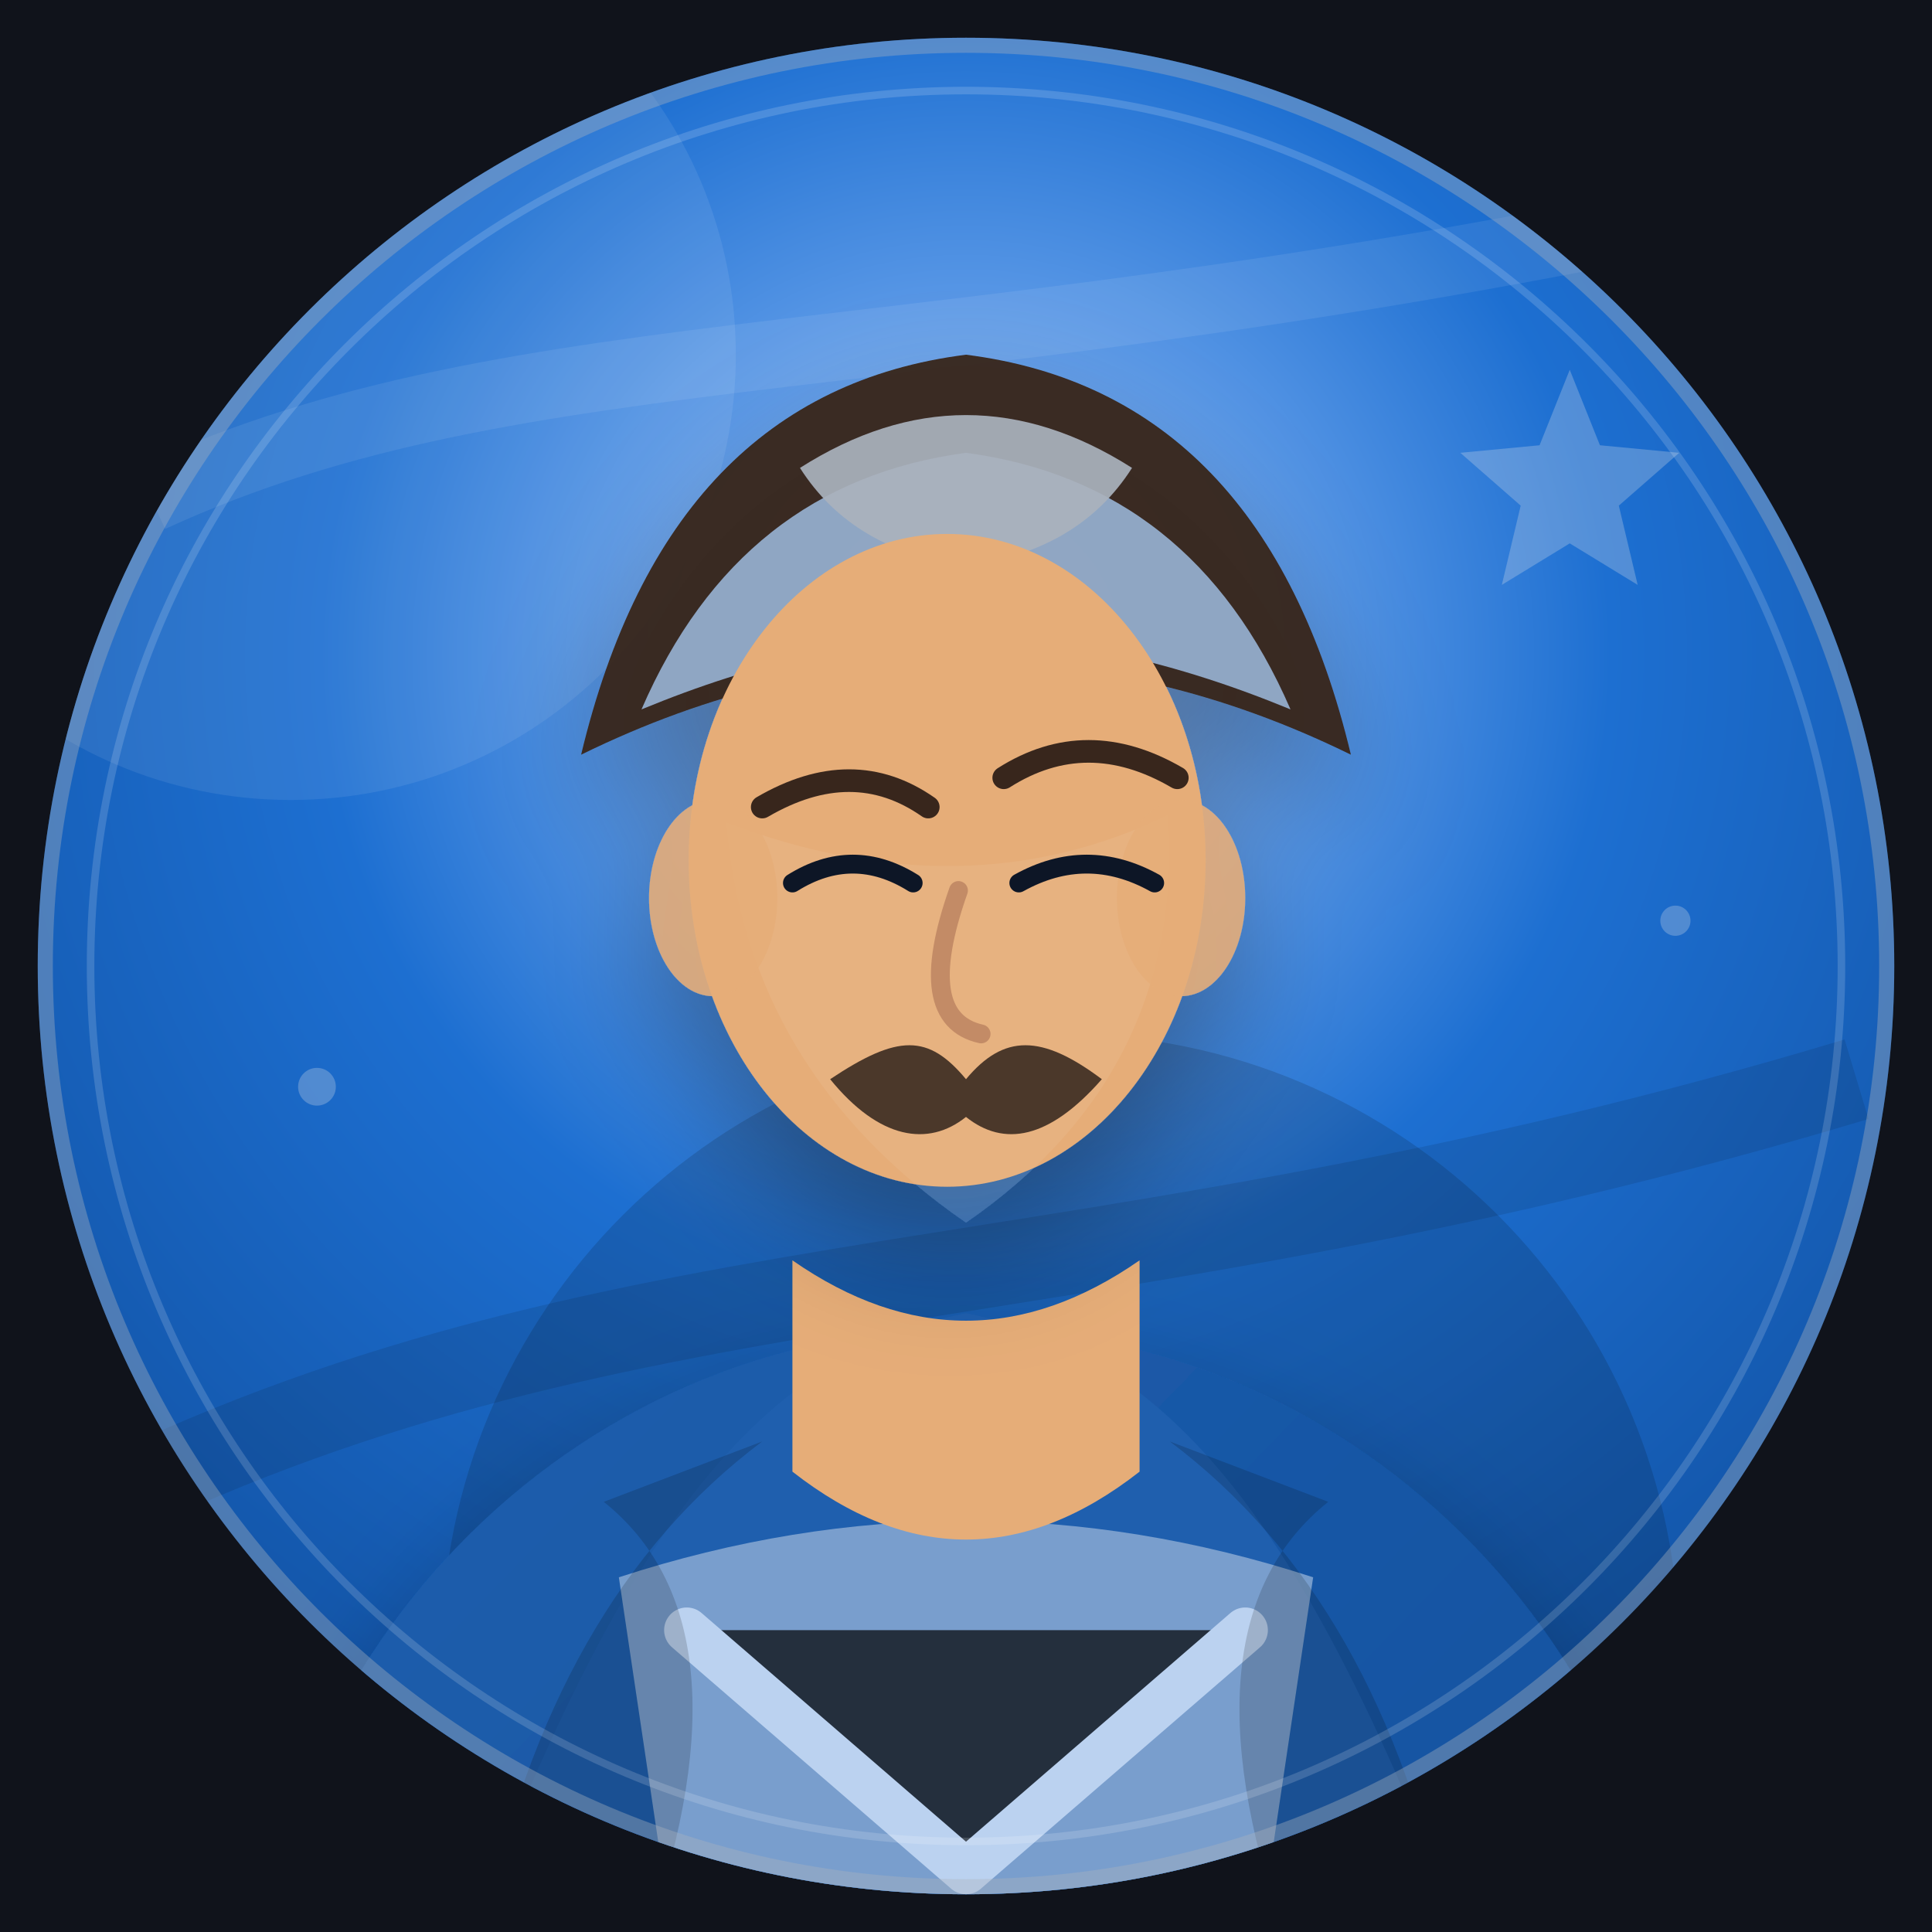
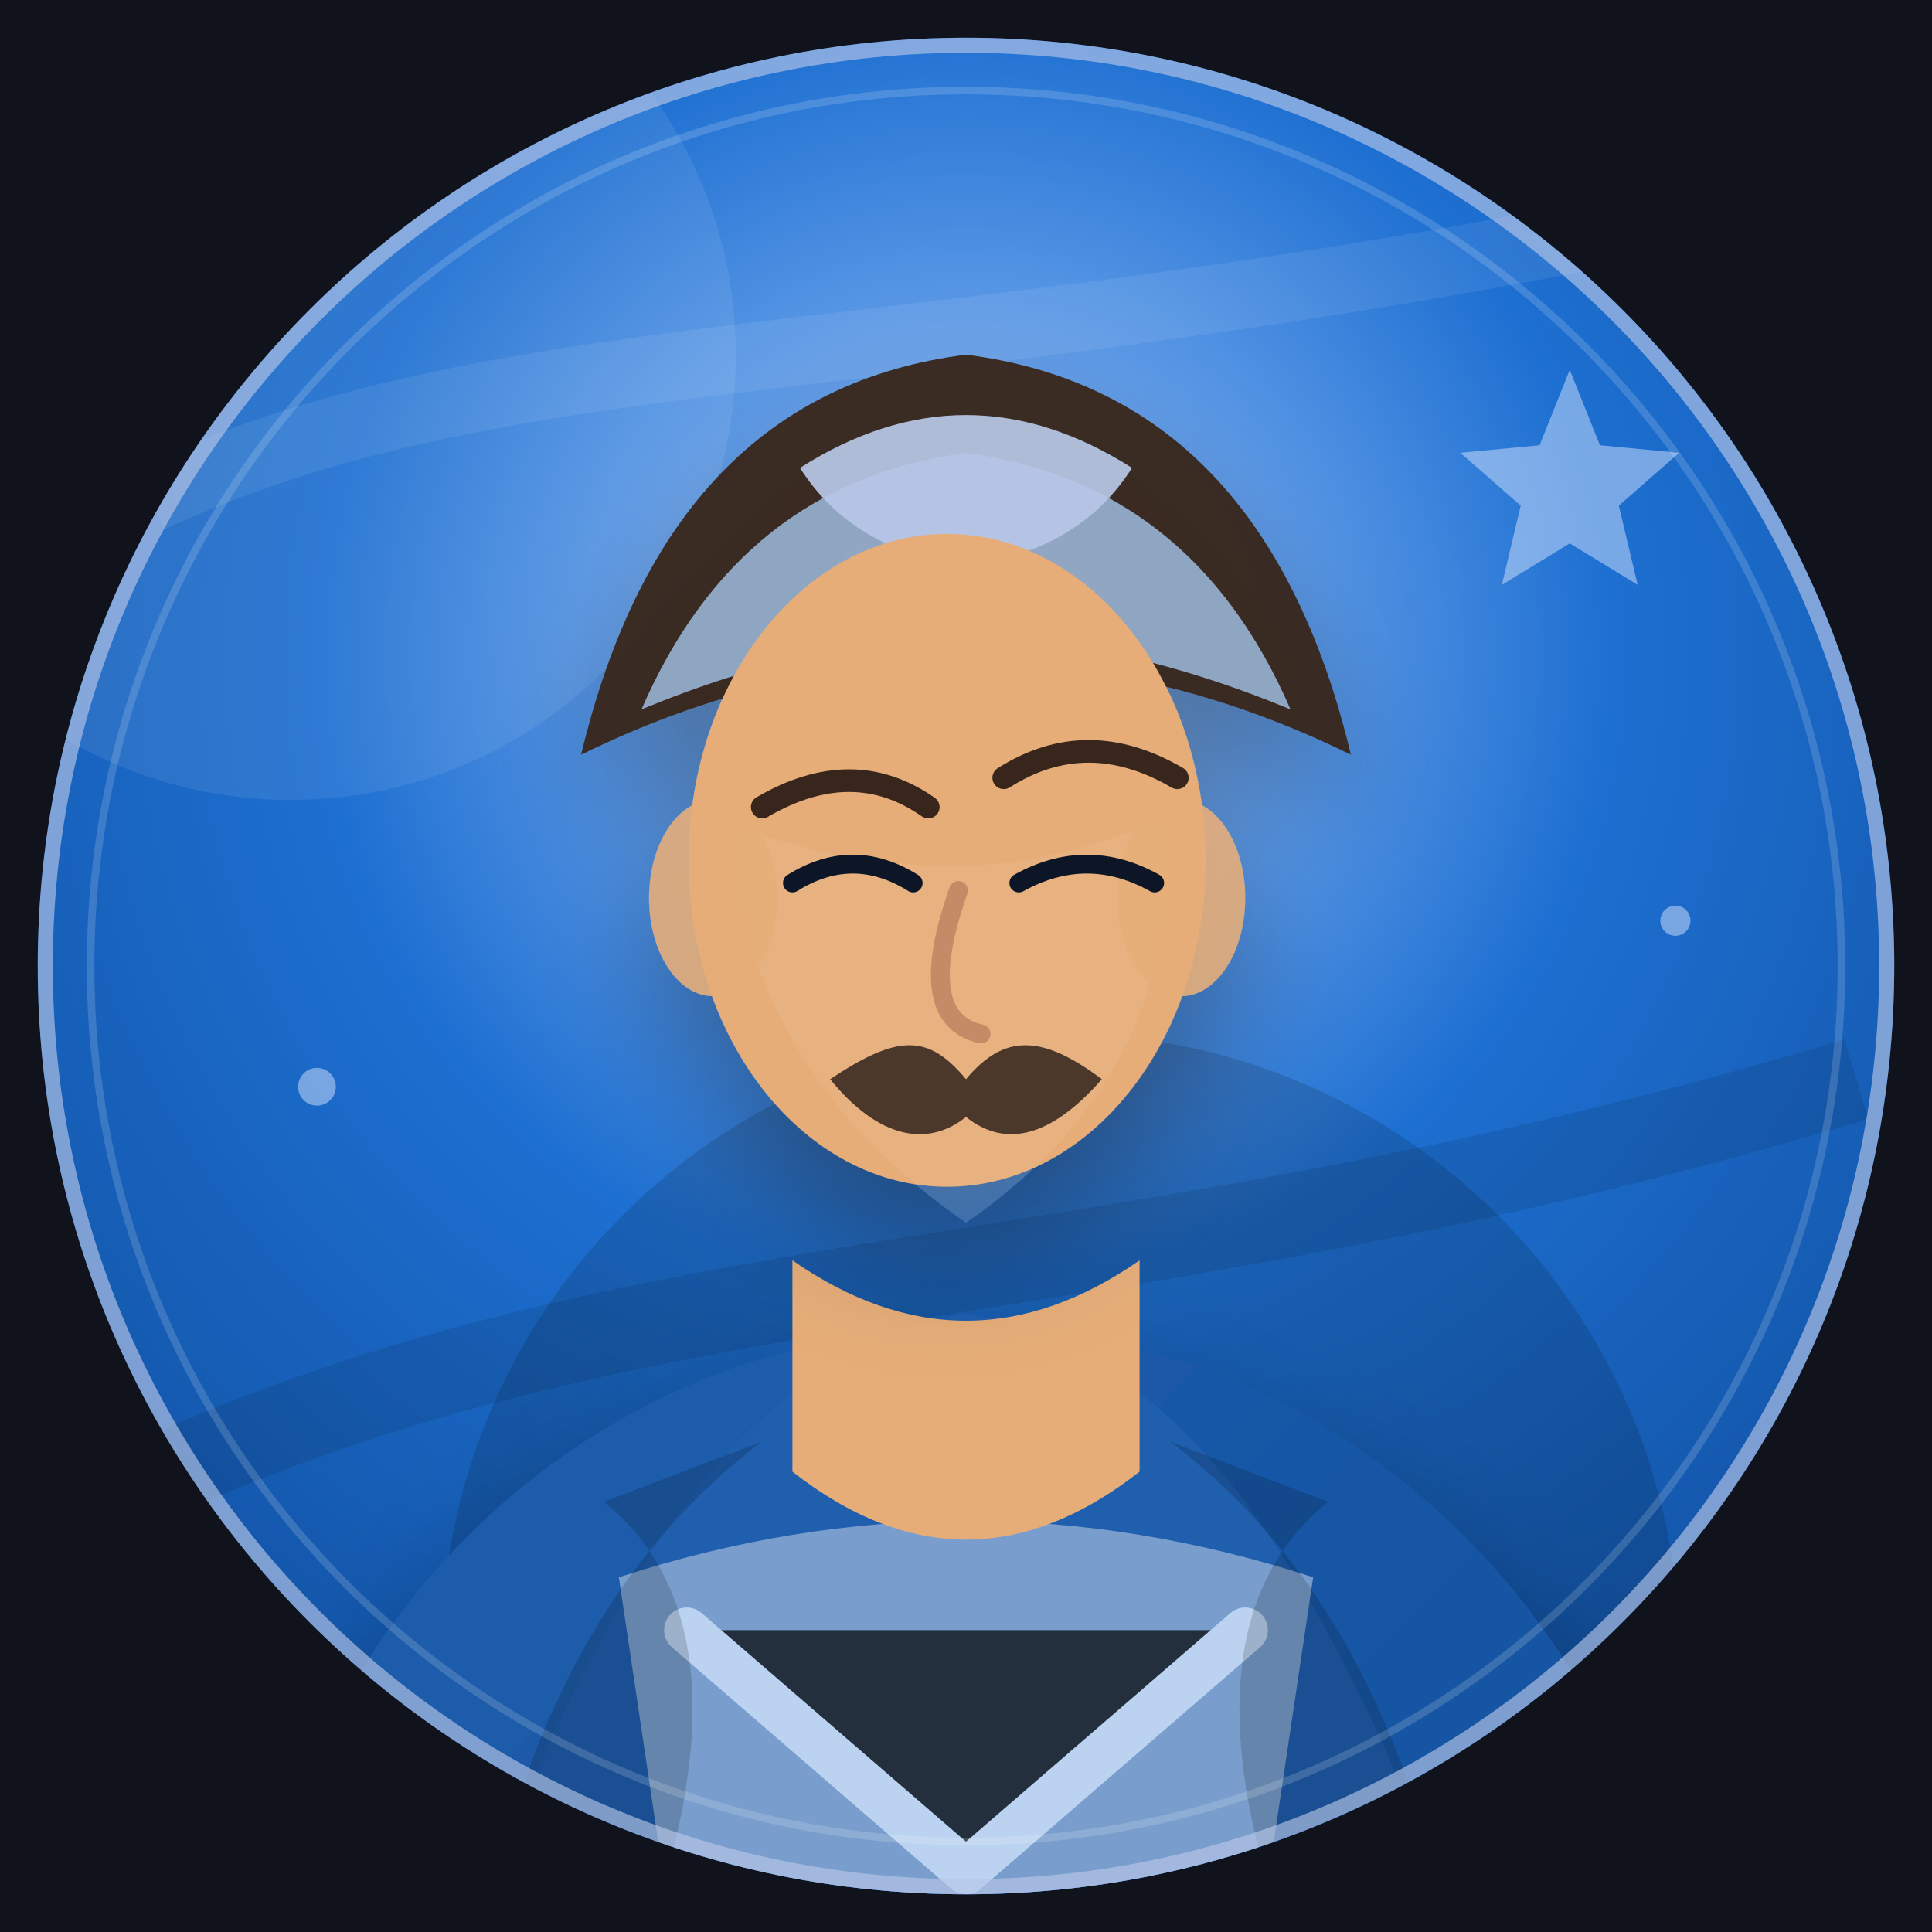
<svg xmlns="http://www.w3.org/2000/svg" viewBox="0 0 512 512" role="img" aria-label="蒋济 portrait">
  <defs>
    <radialGradient id="bg" cx="50%" cy="34%" r="72%">
      <stop offset="0%" stop-color="#9fc7ff" />
      <stop offset="46%" stop-color="#1d6fd1" />
      <stop offset="100%" stop-color="#0f4c9a" />
    </radialGradient>
    <linearGradient id="robe" x1="0%" y1="0%" x2="100%" y2="100%">
      <stop offset="0%" stop-color="#1f5fae" />
      <stop offset="100%" stop-color="#0f4c9a" />
    </linearGradient>
    <filter id="softShadow" x="-20%" y="-20%" width="140%" height="150%">
      <feDropShadow dx="0" dy="16" stdDeviation="16" flood-color="#000" flood-opacity="0.32" />
    </filter>
    <clipPath id="round">
      <circle cx="256" cy="256" r="246" />
    </clipPath>
  </defs>
  <rect width="512" height="512" fill="#10131b" />
  <g clip-path="url(#round)">
    <rect width="512" height="512" fill="url(#bg)" />
    <circle cx="77" cy="94" r="118" fill="#fff" opacity="0.08" />
    <circle cx="281" cy="438" r="164" fill="#000" opacity="0.14" />
    <path d="M40 132 C140 86 244 102 472 52" stroke="#fff" stroke-width="18" opacity="0.08" fill="none" />
    <path d="M28 398 C168 330 286 348 492 286" stroke="#000" stroke-width="22" opacity="0.1" fill="none" />
-     <g opacity="0.28">
-       <path d="M416 98 l8 20 21 2 -16 14 5 21 -18 -11 -18 11 5 -21 -16 -14 21 -2Z" fill="#dfe3e8" />
-       <circle cx="84" cy="288" r="5" fill="#dfe3e8" />
-       <circle cx="444" cy="244" r="4" fill="#dfe3e8" />
+     <g opacity="0.48">
+       <path d="M416 98 l8 20 21 2 -16 14 5 21 -18 -11 -18 11 5 -21 -16 -14 21 -2Z" fill="#dce7ff" />
+       <circle cx="84" cy="288" r="5" fill="#dce7ff" />
+       <circle cx="444" cy="244" r="4" fill="#dce7ff" />
    </g>
    <ellipse cx="256" cy="548" rx="190" ry="196" fill="url(#robe)" filter="url(#softShadow)" />
    <path d="M124 514 C164 410 198 360 256 348 C314 360 348 410 388 514Z" fill="#1f5fae" />
    <path d="M164 418 Q256 388 348 418 L334 512 H178Z" fill="#9bb7d9" opacity="0.72" />
    <path d="M182 432 L256 496 L330 432" stroke="#d7e8ff" stroke-width="12" stroke-linecap="round" stroke-linejoin="round" opacity="0.7" />
    <path d="M160 398 Q200 430 172 512 H128 Q146 424 202 382Z" fill="#000" opacity="0.16" />
    <path d="M352 398 Q312 430 340 512 H384 Q366 424 310 382Z" fill="#000" opacity="0.16" />
    <path d="M210 334 Q256 366 302 334 V390 Q256 426 210 390Z" fill="#e6ad78" />
    <g filter="url(#softShadow)">
      <path d="M154 200 Q177 104 256 94 Q335 104 358 200 Q307 175 256 176 Q205 175 154 200Z" fill="#38271e" opacity="0.96" />
      <path d="M170 188 Q196 128 256 120 Q316 128 342 188 Q296 169 256 169 Q216 169 170 188Z" fill="#9bb7d9" opacity="0.88" />
-       <path d="M212 124 Q256 96 300 124 Q286 146 256 150 Q226 146 212 124Z" fill="#aab2bd" opacity="0.92" />
+       <path d="M212 124 Q256 96 300 124 Q286 146 256 150 Q226 146 212 124Z" fill="#b9c7e7" opacity="0.92" />
      <ellipse cx="251" cy="228" rx="68.5" ry="86.5" fill="#e6ad78" />
      <path d="M192.5 218 Q256 242 309.5 216 Q314 284 256 324 Q198 284 192.5 218Z" fill="#fff" opacity="0.06" />
      <ellipse cx="189" cy="238" rx="17" ry="26" fill="#e6ad78" opacity="0.88" />
      <ellipse cx="313" cy="238" rx="17" ry="26" fill="#e6ad78" opacity="0.88" />
      <path d="M202 213.879 Q226 199.879 246 213.879" stroke="#38271e" stroke-width="6" stroke-linecap="round" fill="none" />
      <path d="M266 206.121 Q288 192.121 312 206.121" stroke="#38271e" stroke-width="6" stroke-linecap="round" fill="none" />
      <path d="M210 234 Q226 224 242 234" stroke="#111827" stroke-width="5" stroke-linecap="round" fill="none" />
      <path d="M270 234 Q288 224 306 234" stroke="#111827" stroke-width="5" stroke-linecap="round" fill="none" />
      <path d="M254 236 Q242 270 260 274" stroke="#a56b50" stroke-width="5" stroke-linecap="round" fill="none" opacity="0.55" />
      <path d="M220 286 C238 274 246 274 256 286 C266 274 276 274 292 286 C278 302 266 304 256 296 C246 304 233 302 220 286Z" fill="#38271e" opacity="0.88" />
    </g>
-     <circle cx="256" cy="256" r="246" fill="none" stroke="#aab2bd" stroke-width="8" opacity="0.38" />
+     <circle cx="256" cy="256" r="246" fill="none" stroke="#b9c7e7" stroke-width="8" opacity="0.64" />
    <circle cx="256" cy="256" r="232" fill="none" stroke="#fff" stroke-width="2" opacity="0.16" />
  </g>
</svg>
